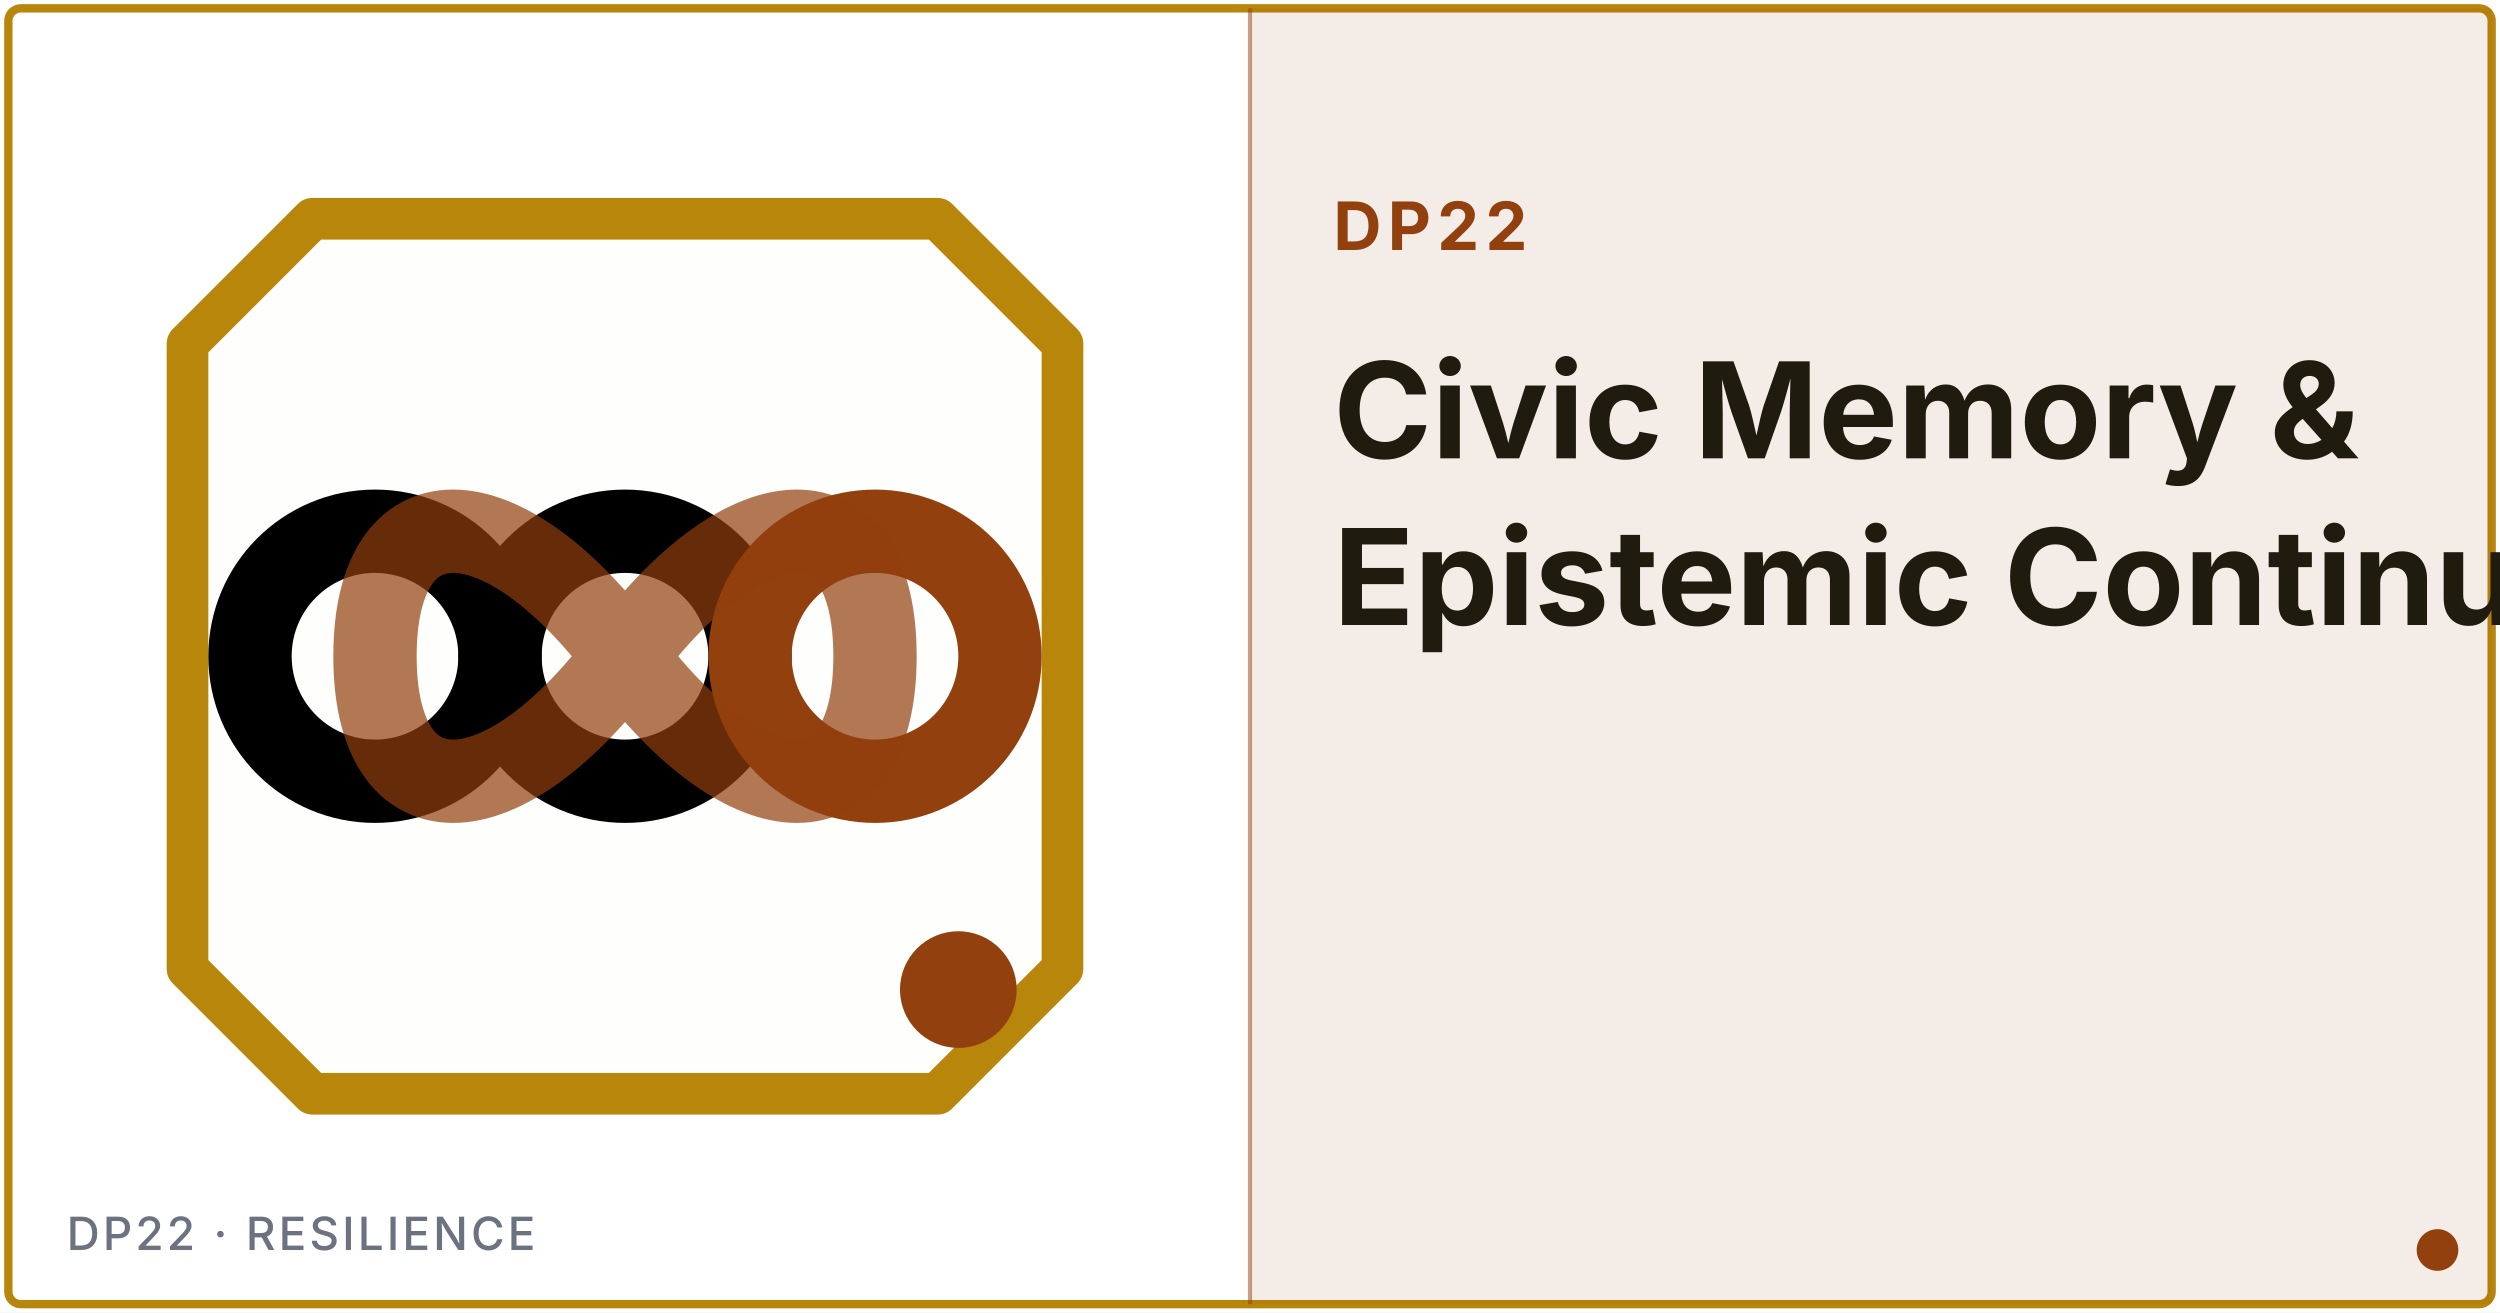
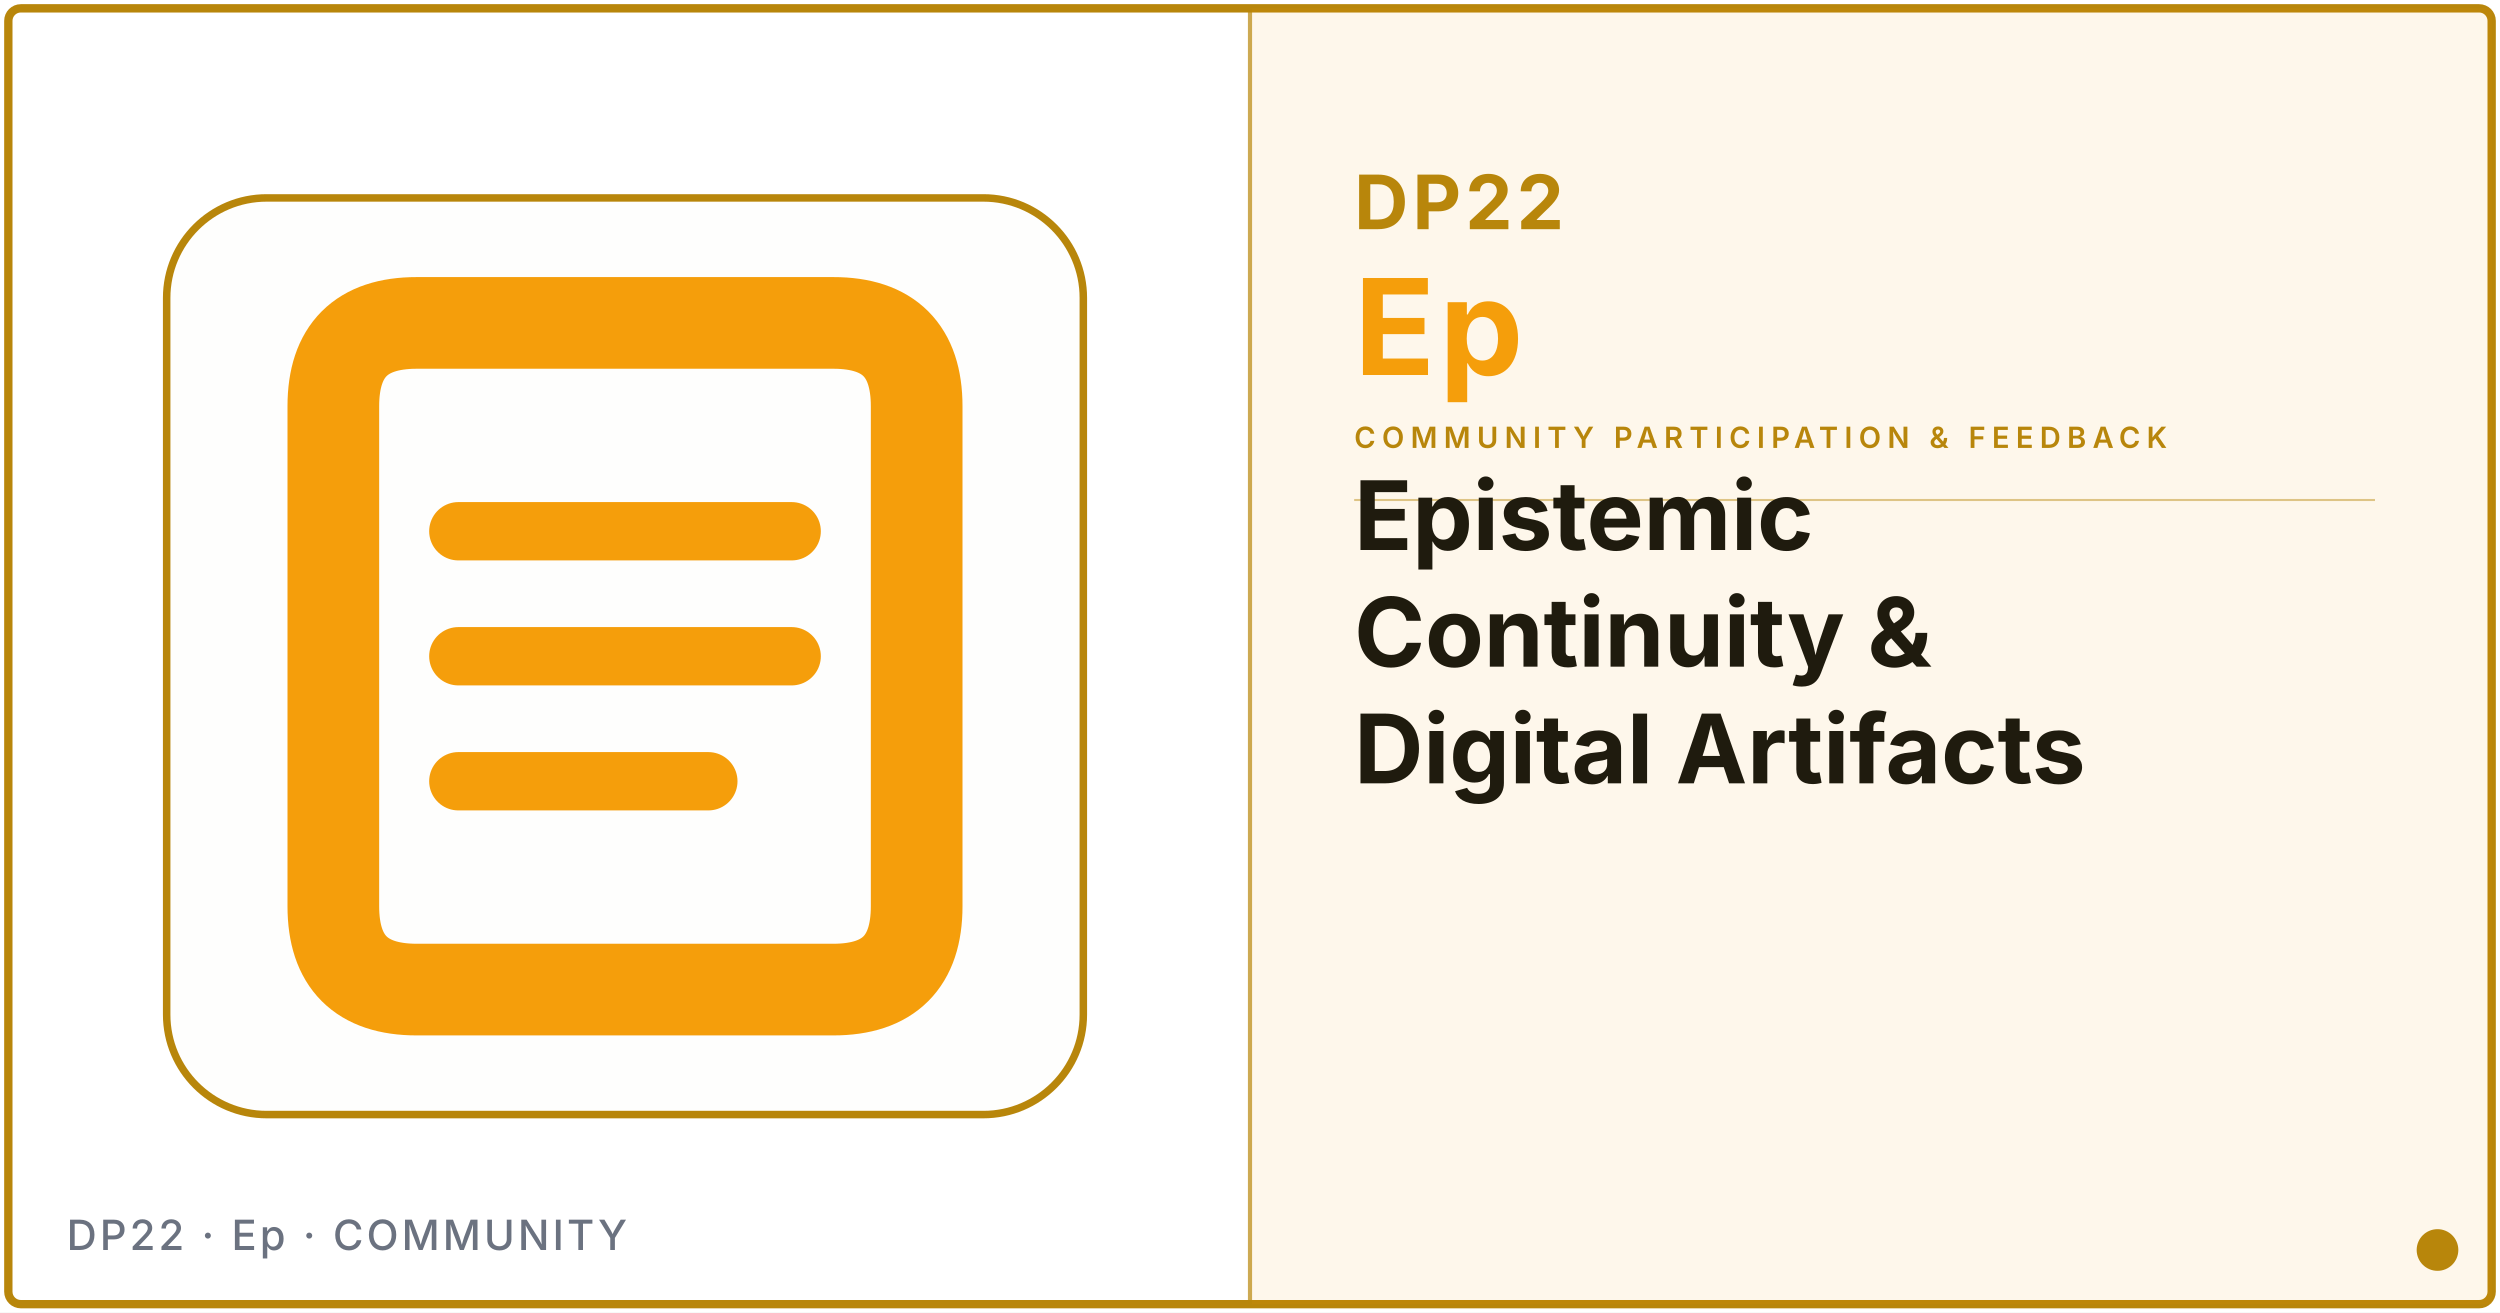
<svg xmlns="http://www.w3.org/2000/svg" viewBox="0 0 1200 630" width="1200" height="630" role="img" aria-labelledby="t">
  <rect width="1200" height="630" fill="#ffffff" />
  <rect x="4" y="4" width="1192" height="622" rx="6" fill="none" stroke="#b8860b" stroke-width="4" />
-   <rect x="600" y="4" width="596" height="622" fill="#92400e" fill-opacity="0.10" />
-   <line x1="600" y1="4" x2="600" y2="626" stroke="#92400e" stroke-width="2" stroke-opacity="0.5" />
-   <svg x="60" y="75" width="480" height="480" viewBox="0 0 24 24" fill="none" stroke="#1f2937" stroke-width="2" stroke-linecap="round" stroke-linejoin="round">
-     <path d="M 4.5 1.5 L 19.5 1.5 L 22.5 4.5 L 22.5 19.5 L 19.5 22.5 L 4.5 22.5 L 1.5 19.5 L 1.5 4.5 Z" fill="#f5e9c8" fill-opacity="0.06" stroke="#b8860b" stroke-width="1" />
-     <circle cx="20" cy="20" r="1.4" fill="#92400e" stroke="none" />
-     <circle cx="6" cy="12" r="3" stroke="currentColor" fill="none" />
-     <circle cx="12" cy="12" r="3" stroke="currentColor" fill="none" />
-     <circle cx="18" cy="12" r="3" stroke="#92400e" fill="none" />
-     <path d="M6 12 C6 8 9 8 12 12 C15 16 18 16 18 12 C18 8 15 8 12 12 C9 16 6 16 6 12 Z" stroke="#92400e" fill="none" stroke-opacity="0.7" />
+   <rect x="600" y="4" width="596" height="622" fill="#f59e0b" fill-opacity="0.08" />
+   <line x1="600" y1="4" x2="600" y2="626" stroke="#b8860b" stroke-width="2" stroke-opacity="0.7" />
+   <svg x="60" y="75" width="480" height="480" viewBox="0 0 24 24" fill="none">
+     <rect x="1.0" y="1.0" width="22" height="22" rx="2.4" fill="#f5e9c8" fill-opacity="0.04" stroke="#b8860b" stroke-width="0.18" />
+     <path d="M 5 6 Q 5 4 7 4 L 17 4 Q 19 4 19 6 L 19 18 Q 19 20 17 20 L 7 20 Q 5 20 5 18 Z" fill="none" stroke="#f59e0b" stroke-width="2.2" stroke-linejoin="round" />
+     <path d="M 8 9 L 16 9" fill="none" stroke="#f59e0b" stroke-width="1.4" stroke-opacity="1.0" stroke-linejoin="round" stroke-linecap="round" />
+     <path d="M 8 12 L 16 12" fill="none" stroke="#f59e0b" stroke-width="1.4" stroke-opacity="1.0" stroke-linejoin="round" stroke-linecap="round" />
+     <path d="M 8 15 L 14 15" fill="none" stroke="#f59e0b" stroke-width="1.4" stroke-opacity="1.0" stroke-linejoin="round" stroke-linecap="round" />
+     <circle cx="5" cy="6" r="0.7" fill="#f59e0b" stroke="none" stroke-width="2.2" stroke-opacity="1.0" />
+     <circle cx="19" cy="6" r="0.7" fill="#f59e0b" stroke="none" stroke-width="2.2" stroke-opacity="1.0" />
+     <circle cx="5" cy="18" r="0.7" fill="#f59e0b" stroke="none" stroke-width="2.2" stroke-opacity="1.0" />
+     <circle cx="19" cy="18" r="0.7" fill="#f59e0b" stroke="none" stroke-width="2.2" stroke-opacity="1.0" />
  </svg>
-   <text x="640" y="120" font-family="Inter, &quot;SF Pro Text&quot;, &quot;Segoe UI&quot;, system-ui, sans-serif" font-size="32" font-weight="700" fill="#92400e" letter-spacing="3">DP22</text>
-   <text x="640" y="220" font-family="Inter, &quot;SF Pro Text&quot;, &quot;Segoe UI&quot;, system-ui, sans-serif" font-size="64" font-weight="700" fill="#1f1b0e">Civic Memory &amp;</text>
-   <text x="640" y="300" font-family="Inter, &quot;SF Pro Text&quot;, &quot;Segoe UI&quot;, system-ui, sans-serif" font-size="64" font-weight="700" fill="#1f1b0e">Epistemic Continuity</text>
-   <text x="32" y="600" font-family="Inter, &quot;SF Pro Text&quot;, &quot;Segoe UI&quot;, system-ui, sans-serif" font-size="22" font-weight="500" fill="#6b7280" letter-spacing="1.5">DP22 · RESILIENCE</text>
-   <circle cx="1170" cy="600" r="10" fill="#92400e" />
+   <text x="650" y="110" font-family="Inter, &quot;SF Pro Text&quot;, &quot;Segoe UI&quot;, system-ui, sans-serif" font-size="36" font-weight="700" fill="#b8860b" letter-spacing="2">DP22</text>
+   <text x="650" y="180" font-family="Inter, &quot;SF Pro Text&quot;, &quot;Segoe UI&quot;, system-ui, sans-serif" font-size="64" font-weight="700" fill="#f59e0b" letter-spacing="2">Ep</text>
+   <text x="650" y="215" font-family="Inter, &quot;SF Pro Text&quot;, &quot;Segoe UI&quot;, system-ui, sans-serif" font-size="14" font-weight="600" fill="#b8860b" letter-spacing="3">COMMUNITY PARTICIPATION &amp; FEEDBACK</text>
+   <line x1="650" y1="240" x2="1140" y2="240" stroke="#b8860b" stroke-width="1" stroke-opacity="0.45" />
+   <text x="650" y="264" font-family="Inter, &quot;SF Pro Text&quot;, &quot;Segoe UI&quot;, system-ui, sans-serif" font-size="46" font-weight="700" fill="#1f1b0e">Epistemic</text>
+   <text x="650" y="320" font-family="Inter, &quot;SF Pro Text&quot;, &quot;Segoe UI&quot;, system-ui, sans-serif" font-size="46" font-weight="700" fill="#1f1b0e">Continuity &amp;</text>
+   <text x="650" y="376" font-family="Inter, &quot;SF Pro Text&quot;, &quot;Segoe UI&quot;, system-ui, sans-serif" font-size="46" font-weight="700" fill="#1f1b0e">Digital Artifacts</text>
+   <text x="32" y="600" font-family="Inter, &quot;SF Pro Text&quot;, &quot;Segoe UI&quot;, system-ui, sans-serif" font-size="20" font-weight="500" fill="#6b7280" letter-spacing="1.5">DP22 · Ep · COMMUNITY</text>
+   <circle cx="1170" cy="600" r="10" fill="#b8860b" />
</svg>
